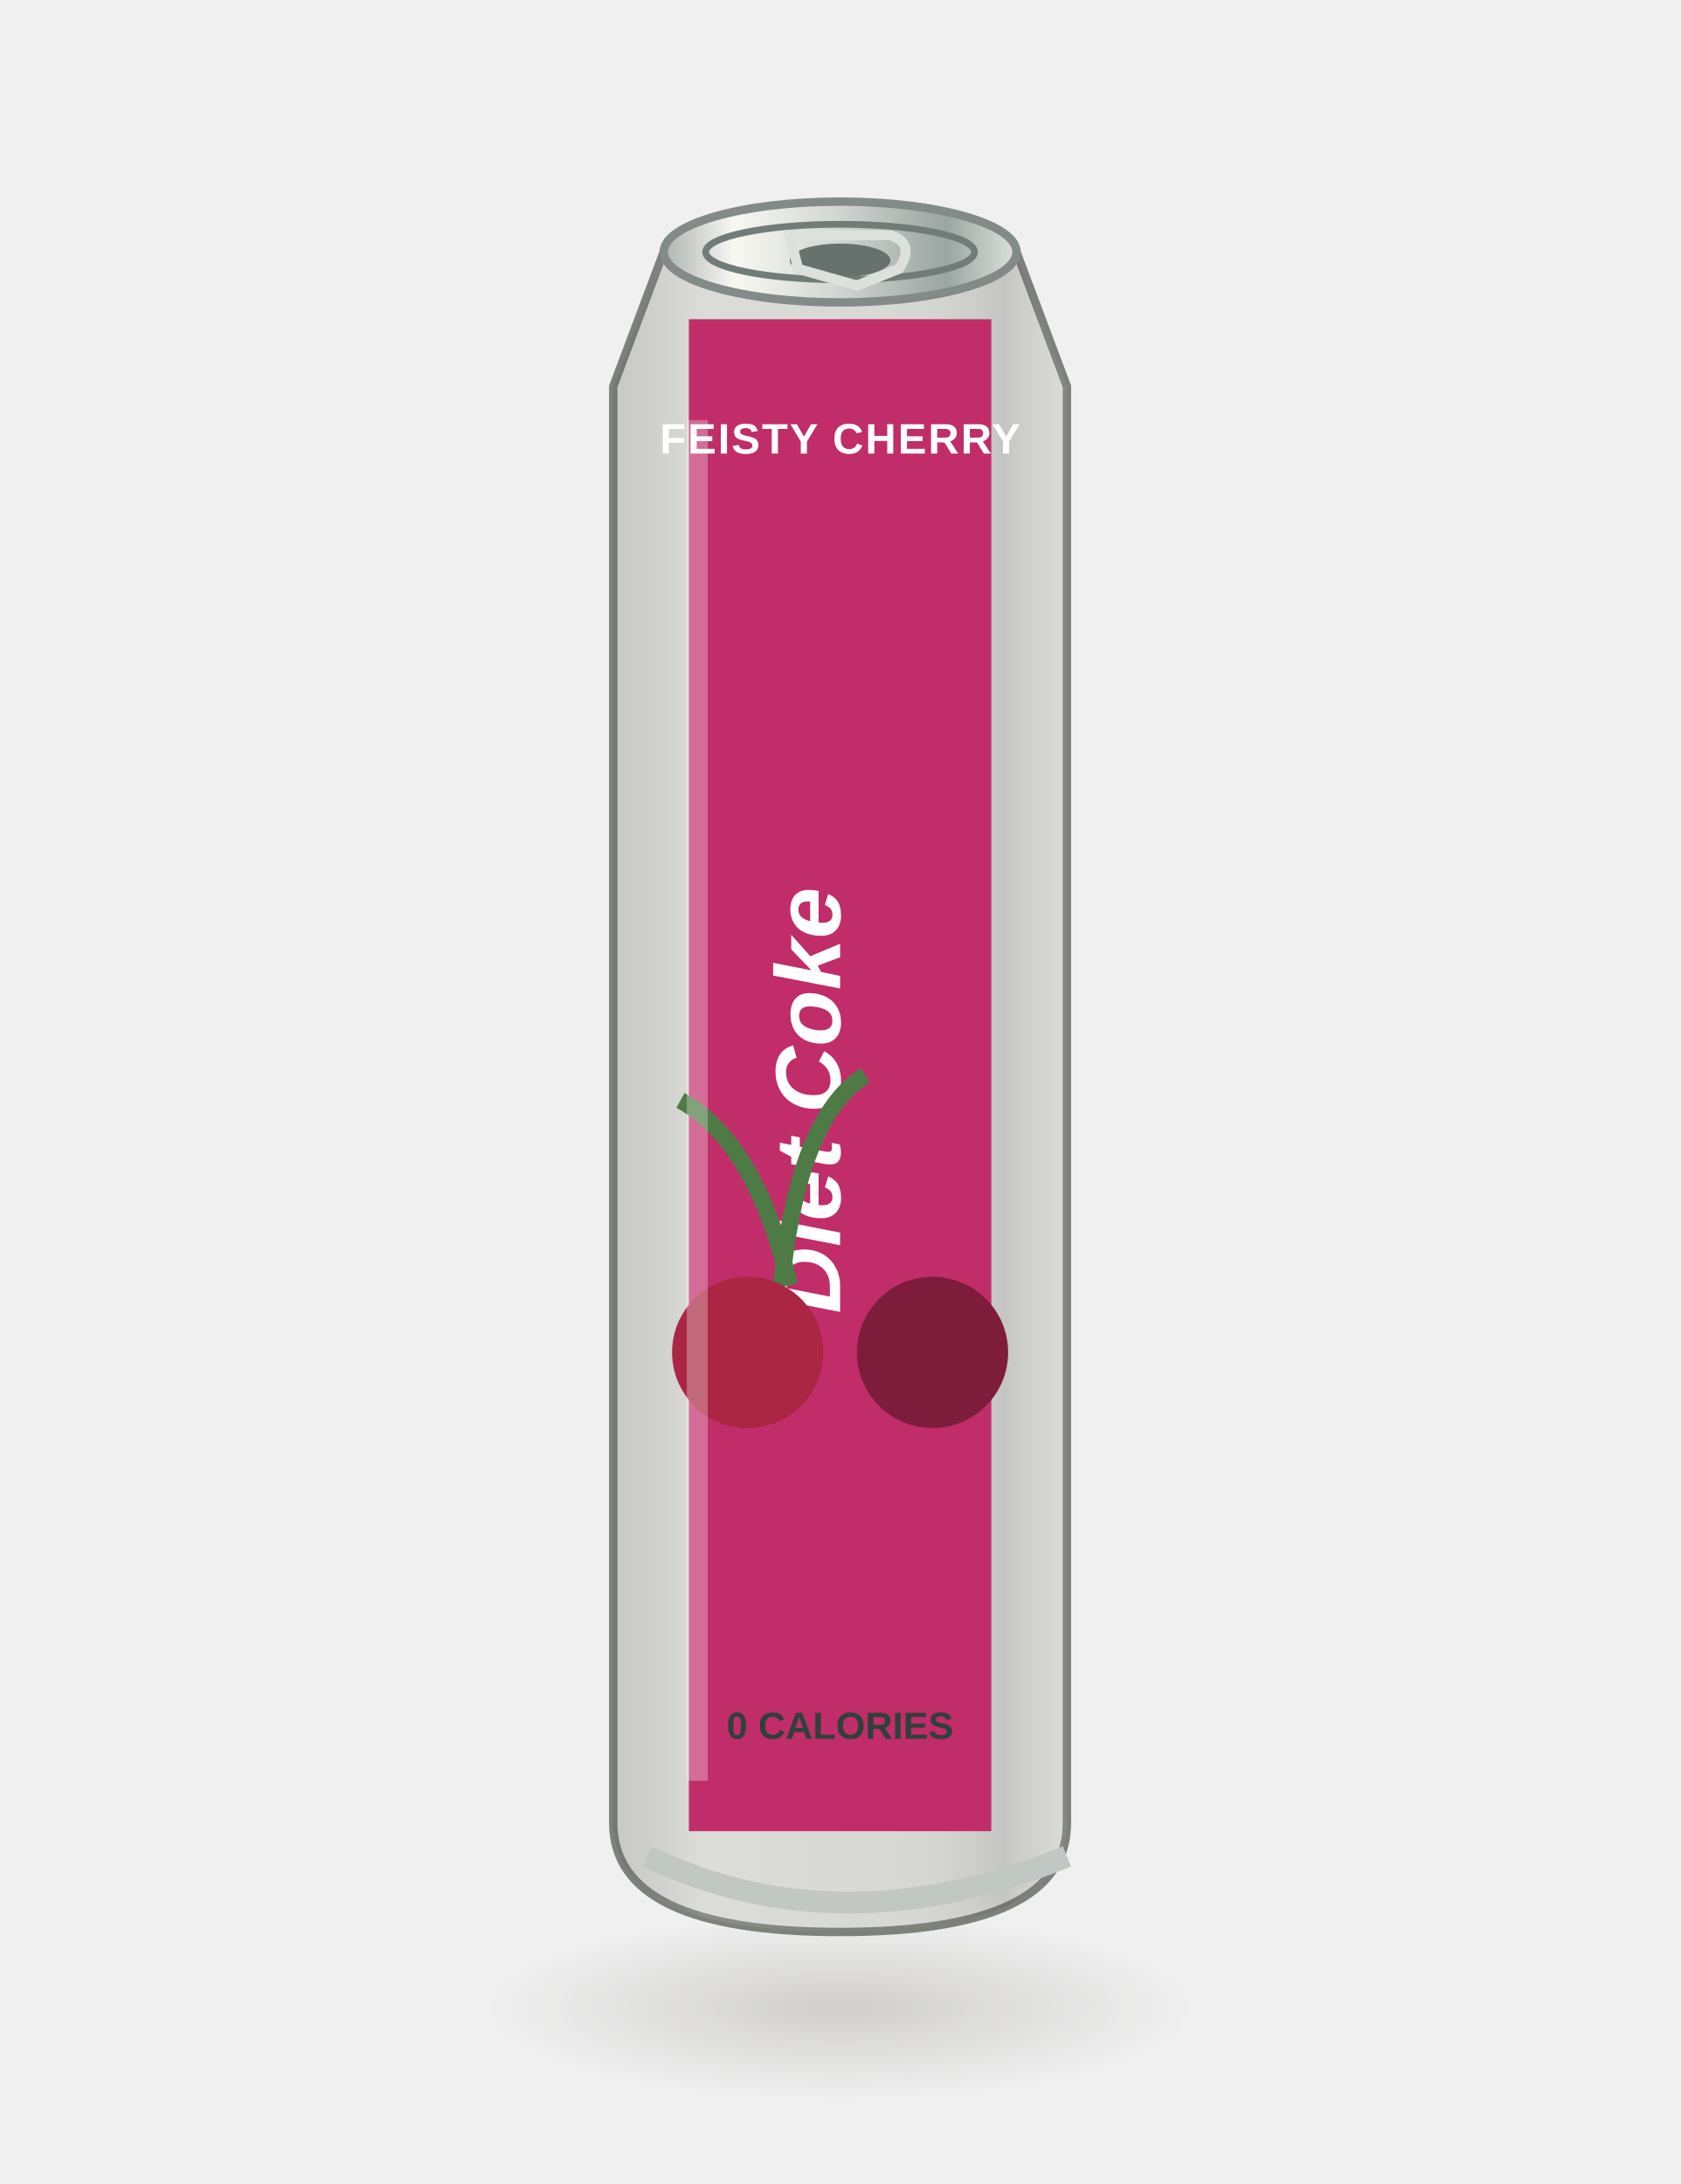
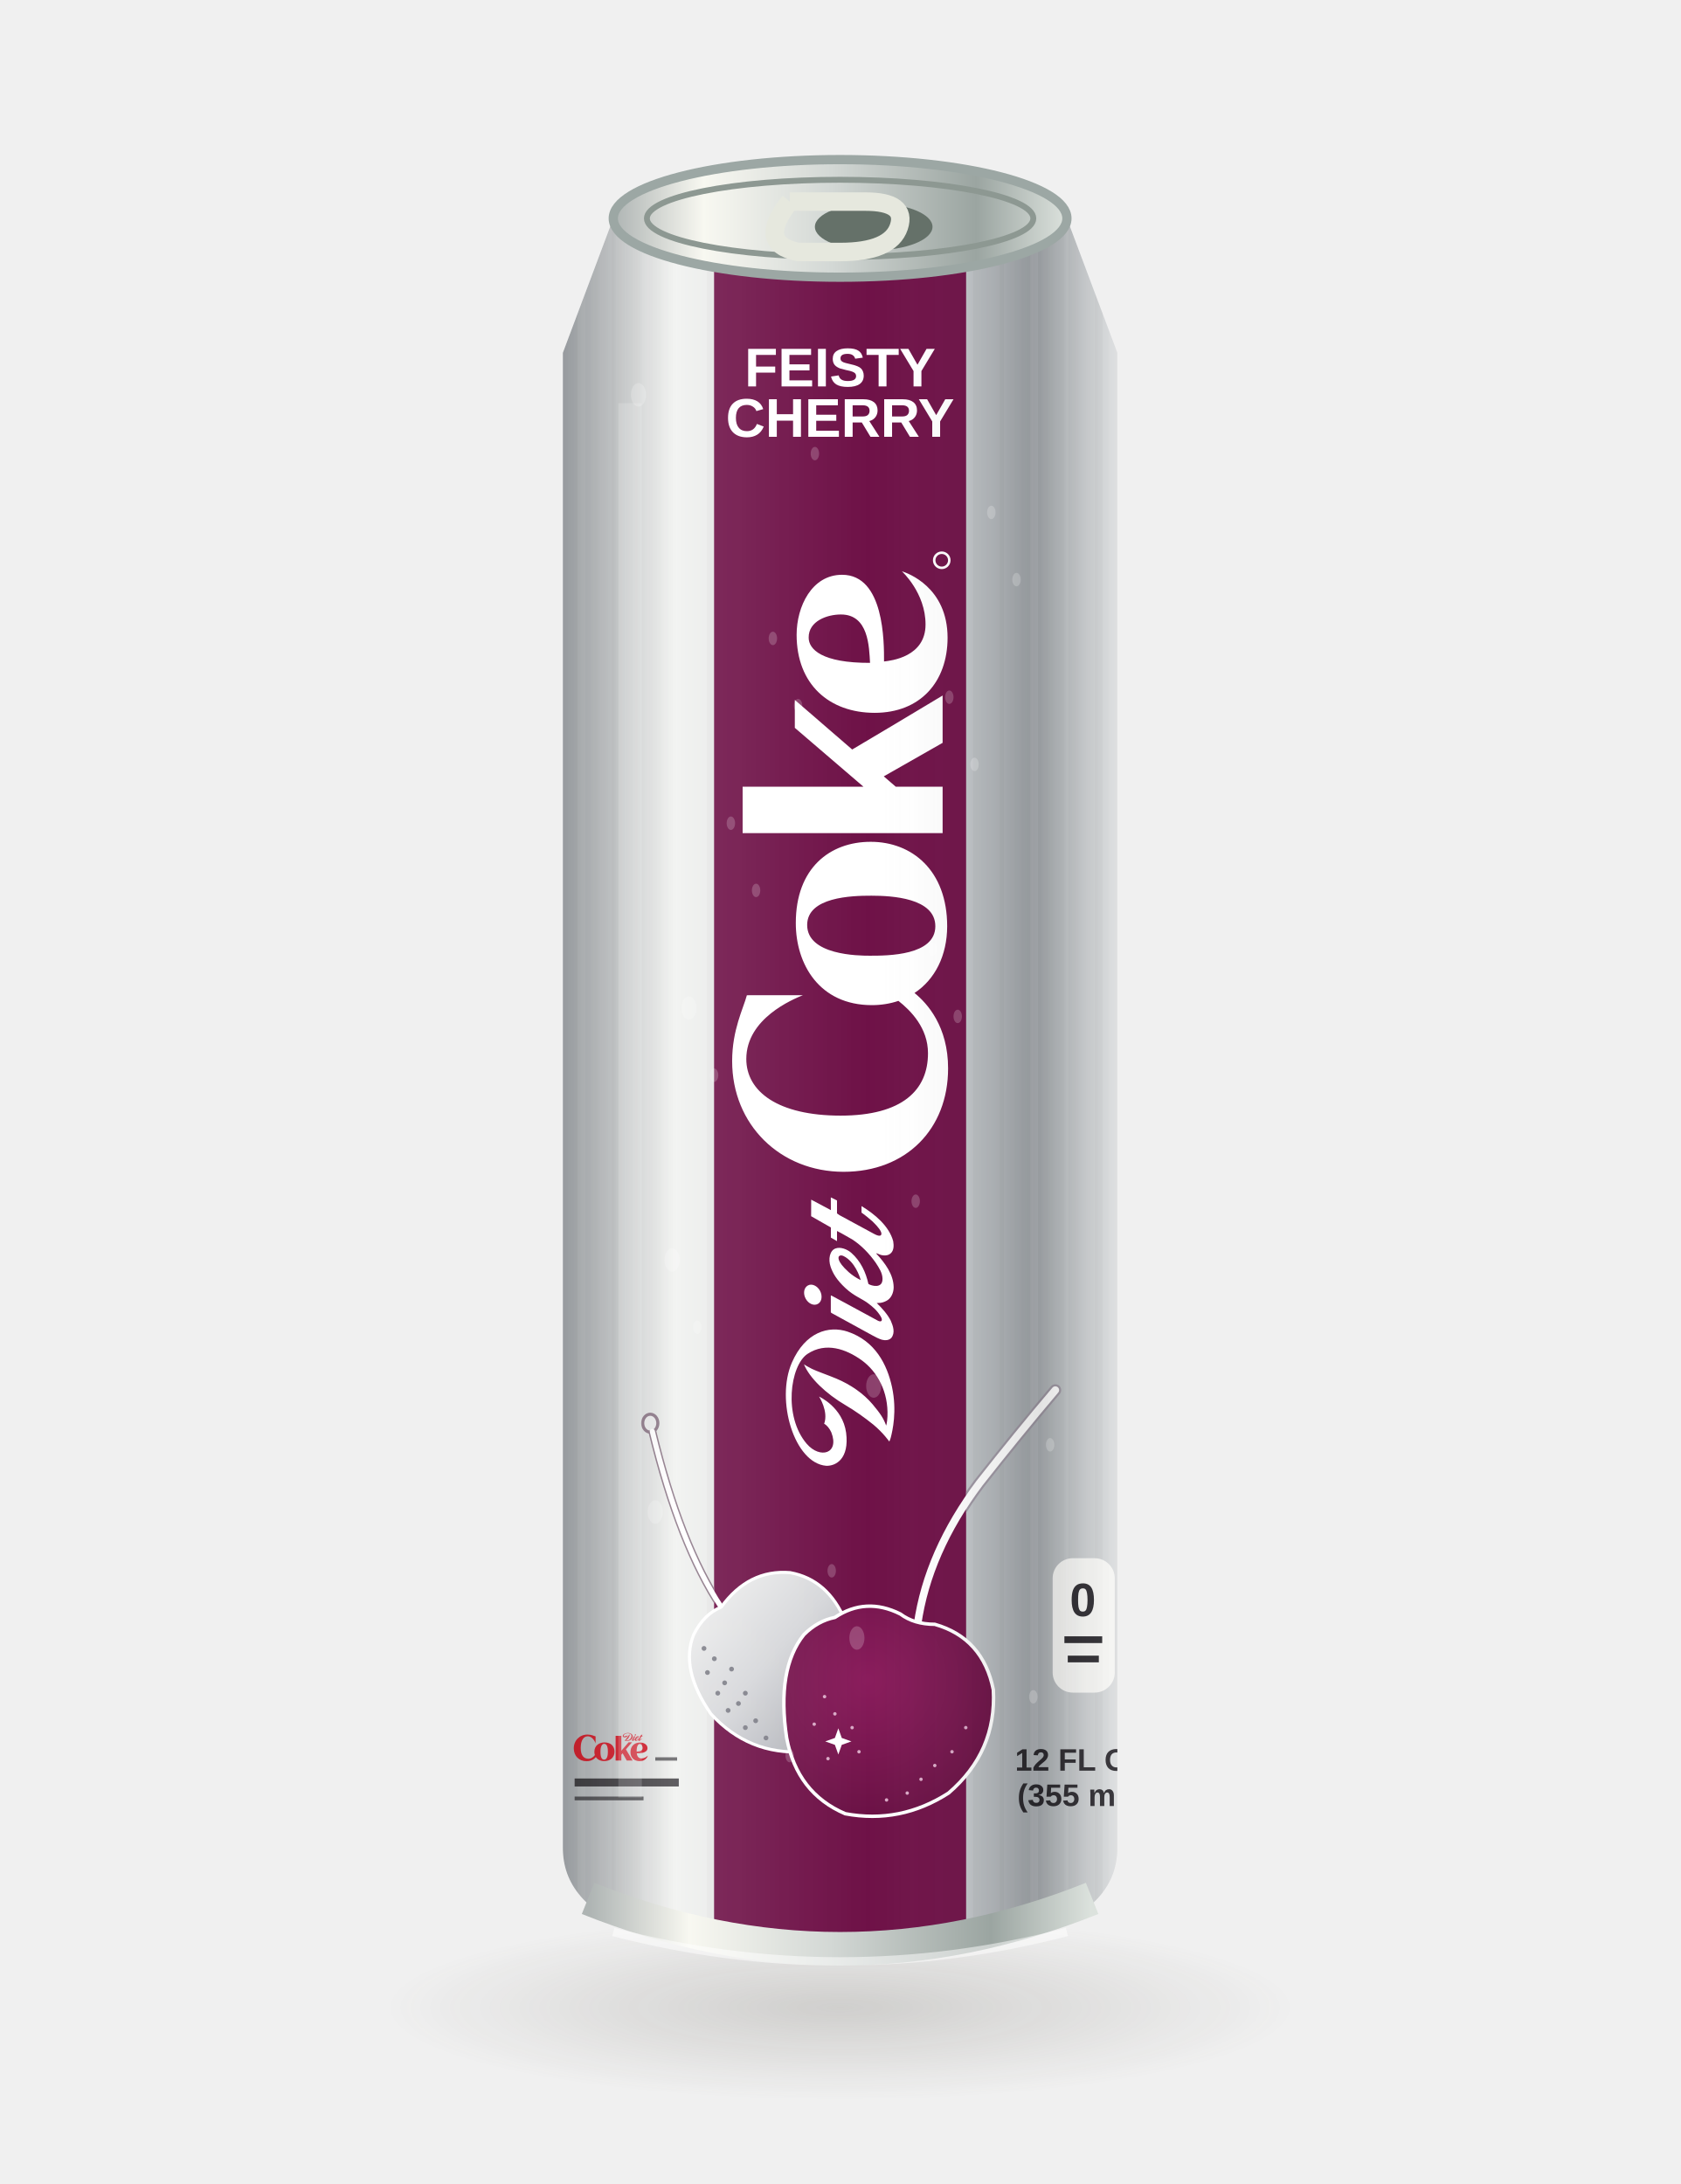
<svg xmlns="http://www.w3.org/2000/svg" viewBox="0 0 200 260" role="img" aria-labelledby="bev-diet-coke-feisty-cherry-title">
  <defs>
    <linearGradient id="bev-diet-coke-feisty-cherry-metal">
      <stop stop-color="#aeb4b3" />
      <stop offset=".2" stop-color="#f8f8f1" />
      <stop offset=".48" stop-color="#d3d8d5" />
      <stop offset=".8" stop-color="#9ba5a1" />
      <stop offset="1" stop-color="#dce2dd" />
    </linearGradient>
    <linearGradient id="bev-diet-coke-feisty-cherry-glass">
      <stop stop-color="#fff" stop-opacity=".65" />
      <stop offset=".18" stop-color="#fff" stop-opacity=".12" />
      <stop offset=".65" stop-color="#fff" stop-opacity=".02" />
      <stop offset="1" stop-color="#75867c" stop-opacity=".35" />
    </linearGradient>
    <linearGradient id="bev-diet-coke-feisty-cherry-shade">
      <stop stop-color="#000" stop-opacity=".12" />
      <stop offset=".2" stop-color="#fff" stop-opacity=".16" />
      <stop offset=".55" stop-color="#fff" stop-opacity="0" />
      <stop offset=".86" stop-color="#000" stop-opacity=".14" />
      <stop offset="1" stop-color="#fff" stop-opacity=".09" />
    </linearGradient>
    <radialGradient id="bev-diet-coke-feisty-cherry-shadow">
      <stop stop-color="#3c372d" stop-opacity=".18" />
      <stop offset="1" stop-color="#3c372d" stop-opacity="0" />
    </radialGradient>
-     <clipPath id="bev-diet-coke-feisty-cherry-clip">
-       <path d="M79 30Q100 23 121 30L127 46V217Q127 230 100 230T73 217V46Z" />
+     <clipPath id="bev-diet-coke-feisty-cherry-bodyclip">
+       <path d="M73 26Q100 18 127 26L133 42V220Q133 233 100 233T67 220V42Z" />
    </clipPath>
+     <linearGradient id="bev-diet-coke-feisty-cherry-silver">
+       <stop stop-color="#a6aaae" />
+       <stop offset=".2" stop-color="#f0f1ef" />
+       <stop offset=".46" stop-color="#dddfe0" />
+       <stop offset=".64" stop-color="#d0d3d6" />
+       <stop offset=".84" stop-color="#a5aaae" />
+       <stop offset="1" stop-color="#dcdedf" />
+     </linearGradient>
+     <clipPath id="bev-diet-coke-feisty-cherry-off">
+       <path d="M0 0H85V260H0ZM115 0H200V260H115Z" />
+     </clipPath>
+     <linearGradient id="bev-diet-coke-feisty-cherry-pale" x1="0" y1="0" x2="1" y2="1">
+       <stop stop-color="#f3f3f2" />
+       <stop offset=".5" stop-color="#d6d7da" />
+       <stop offset="1" stop-color="#a6a8af" />
+     </linearGradient>
+     <radialGradient id="bev-diet-coke-feisty-cherry-dark" cx=".4" cy=".35" r=".75">
+       <stop stop-color="#8a1c5c" />
+       <stop offset="1" stop-color="#650f41" />
+     </radialGradient>
  </defs>
-   <ellipse cx="100" cy="239" rx="42" ry="11" fill="url(#bev-diet-coke-feisty-cherry-shadow)" />
-   <path d="M79 30Q100 23 121 30L127 46V217Q127 230 100 230T73 217V46Z" fill="#d8d9d5" stroke="#7e817a" stroke-width="1" />
-   <g clip-path="url(#bev-diet-coke-feisty-cherry-clip)">
-     <path d="M79 30Q100 23 121 30L127 46V217Q127 230 100 230T73 217V46Z" fill="url(#bev-diet-coke-feisty-cherry-shade)" opacity=".62" />
-     <path d="M82 38h36v180H82Z" fill="#c02d69" />
-     <text x="100" y="54" text-anchor="middle" font-family="Arial,sans-serif" font-size="5.1" fill="#fff" font-weight="bold" letter-spacing=".2" textLength="29" lengthAdjust="spacingAndGlyphs">FEISTY CHERRY</text>
-     <text x="100" y="131" text-anchor="middle" font-family="Arial,sans-serif" font-size="11" fill="#fff" font-style="italic" font-weight="bold" textLength="64" lengthAdjust="spacingAndGlyphs" transform="rotate(-90 100 131)">Diet Coke</text>
-     <path d="M93 153q2-20 10-25m-9 25q-4-17-13-22" fill="none" stroke="#4e7b45" stroke-width="2" />
-     <circle cx="89" cy="161" r="9" fill="#aa2643" />
-     <circle cx="111" cy="161" r="9" fill="#7d1c3b" />
-     <text x="100" y="207" text-anchor="middle" font-family="Arial,sans-serif" font-size="4.5" fill="#30403a" font-weight="bold">0 CALORIES</text>
-     <path d="M83 50V212" stroke="#fff" stroke-opacity=".3" stroke-width="2.5" />
+   <ellipse cx="100" cy="239" rx="54" ry="11" fill="url(#bev-diet-coke-feisty-cherry-shadow)" />
+   <path d="M73 26Q100 18 127 26L133 42V220Q133 233 100 233T67 220V42Z" fill="url(#bev-diet-coke-feisty-cherry-silver)" />
+   <g clip-path="url(#bev-diet-coke-feisty-cherry-bodyclip)">
+     <path d="M69.2 22V234" stroke="#fff" stroke-opacity=".065" stroke-width=".9" />
+     <path d="M73.05 22V234" stroke="#70767c" stroke-opacity=".045" stroke-width=".5" />
+     <path d="M76.9 22V234" stroke="#fff" stroke-opacity=".065" stroke-width=".9" />
+     <path d="M80.75 22V234" stroke="#fff" stroke-opacity=".065" stroke-width=".5" />
+     <path d="M84.6 22V234" stroke="#70767c" stroke-opacity=".045" stroke-width=".9" />
+     <path d="M88.45 22V234" stroke="#fff" stroke-opacity=".065" stroke-width=".5" />
+     <path d="M92.3 22V234" stroke="#fff" stroke-opacity=".065" stroke-width=".9" />
+     <path d="M96.15 22V234" stroke="#70767c" stroke-opacity=".045" stroke-width=".5" />
+     <path d="M100 22V234" stroke="#fff" stroke-opacity=".065" stroke-width=".9" />
+     <path d="M103.85 22V234" stroke="#fff" stroke-opacity=".065" stroke-width=".5" />
+     <path d="M107.7 22V234" stroke="#70767c" stroke-opacity=".045" stroke-width=".9" />
+     <path d="M111.55 22V234" stroke="#fff" stroke-opacity=".065" stroke-width=".5" />
+     <path d="M115.4 22V234" stroke="#fff" stroke-opacity=".065" stroke-width=".9" />
+     <path d="M119.25 22V234" stroke="#70767c" stroke-opacity=".045" stroke-width=".5" />
+     <path d="M123.1 22V234" stroke="#fff" stroke-opacity=".065" stroke-width=".9" />
+     <path d="M126.95 22V234" stroke="#fff" stroke-opacity=".065" stroke-width=".5" />
+     <path d="M130.8 22V234" stroke="#70767c" stroke-opacity=".045" stroke-width=".9" />
+     <rect x="85" y="12" width="30" height="224" fill="#6e1147" />
+     <text x="100" y="46" text-anchor="middle" font-family="Arial,sans-serif" font-size="6.5" fill="#fff" font-weight="bold" textLength="19.9" lengthAdjust="spacingAndGlyphs">FEISTY</text>
+     <text x="100" y="52" text-anchor="middle" font-family="Arial,sans-serif" font-size="6.5" fill="#fff" font-weight="bold" textLength="24.2" lengthAdjust="spacingAndGlyphs">CHERRY</text>
+     <g fill="#fff" fill-rule="evenodd">
+       <path transform="translate(87.15 139.5) rotate(-90) scale(0.405)" d="M134.91 41.87C134.91 55.32 144.01 63.29 156.96 63.32C171.87 63.32 176.01 51.54 176.51 49.89C176.51 49.89 170.19 56.86 160.87 56.84C151.39 56.84 150.25 46.81 150.01 44.64C155.65 44.66 175.49 44.72 175.49 32.32C175.5 23.41 166.15 18.95 157.86 18.95C143.23 18.95 134.92 28.59 134.91 41.87ZM34.83 57.56C24.12 57.56 16.51 50.16 16.51 31.85C16.52 13.53 23.54 4.16 33.17 4.16C45.13 4.18 50.72 17.9 51.91 20.79L51.9 4.33C47.97 3.28 41.74 0.01 32.58 0C13.77 -0.02 0.01 14.21 0 32.73C-0.02 51.12 12.55 63.47 30.38 63.47C42.69 63.48 49.5 57.38 52.56 53.6C56.54 59.62 63.57 63.18 72.18 63.2C88.6 63.2 97 52.83 97 40.75C97.02 28.73 89.27 18.71 73.15 18.71C61.05 18.69 49.01 25.62 48.99 41.03C48.99 43.87 49.43 46.5 50.25 48.89L50.24 48.87C47.4 52.48 42.27 57.58 34.83 57.56ZM63.52 40.46C63.51 37.14 63.68 22.05 72.55 22.05C80.72 22.05 81.18 34.98 81.16 40.94C81.16 46.88 80.5 59.72 72.18 59.72C63.59 59.72 63.51 45.83 63.52 40.46ZM99.56 3.08L113.2 3.08L113.2 38.59L130.5 18.42L138.71 18.42L124.13 35.28C127.5 40.97 135.62 54.64 140 61.86L126.09 61.86C122.74 56.02 118.69 48.9 116.24 44.57L113.2 48.08L113.2 61.86L99.56 61.86L99.56 3.08ZM149.6 40.53C149.55 26.4 153.59 22.49 157.01 22.49C161.91 22.43 163.84 27.97 163.82 31.99C163.82 40.13 154.26 40.25 149.6 40.53Z" />
+       <path transform="translate(93.54 174.5) rotate(-90) scale(0.677)" d="M34.07 11.04C33.59 11.58 33.07 12.31 32.65 13.17C32.65 13.17 35.09 12.55 36.43 10.86C36.72 10.48 37.22 9.79 36.88 9.38C36.79 9.25 36.07 8.82 34.07 11.04ZM17.84 3.19C17.62 3.49 17.44 3.86 17.05 4.58C16.68 5.3 15.95 7.41 15.34 8.87C14.28 11.39 12.72 13.65 10.8 15.27C9.19 16.61 8.36 17.18 7.07 17.64C7.07 17.64 7.56 17.82 8.67 17.87C12.95 18.05 16.56 16.14 18.6 13.28C20.49 10.63 21.83 7.05 19.67 3.8C17.63 0.75 8.69 -0.48 3.85 3.69C1.18 6 2.1 9.47 5.88 8C6.54 7.71 7.16 7.2 7.39 6.74C9.57 7.54 12.17 5.85 12.17 5.85C12.17 5.85 10.32 9.99 5.82 10.6C1.23 11.19 -0.05 8.8 0 7.11C0.45 1.47 11.53 -1.81 18.14 1.06C23.55 3.42 24.7 7.56 23.59 10.87C21.95 15.73 17.8 17.81 13.85 18.67C9.6 19.58 6.14 18.75 4.99 18.46C4.5 18.33 4.27 18.19 4.27 18.19C4.27 18.19 5.78 17.14 7.24 15.39C8.45 13.9 9.72 12.1 10.62 10.56C12.71 6.99 15.47 4.16 17.84 3.19ZM29.37 3.5C28.48 4 28.07 4.95 28.48 5.65C28.88 6.37 29.97 6.47 30.81 5.99C31.64 5.53 32.12 4.57 31.7 3.86C31.29 3.15 30.26 3.01 29.37 3.5ZM28.63 15.98C27.67 16.96 26.68 17.85 25.52 18.45C24.58 18.86 23.4 19.27 22.49 18.55C22.05 18.14 22.02 17.45 22.17 16.89C22.35 16.3 22.65 15.75 22.94 15.21L26.9 7.98L27.03 7.91C27.72 7.91 29.83 7.9 29.91 7.91L29.95 7.99L28.59 10.52C28.59 10.52 25.64 15.96 25.51 16.2C25.22 16.75 25.48 17.18 26.33 16.64C27.35 16.01 27.92 15.32 28.54 14.51C29.38 13.43 29.84 11.97 31.27 10.46C32.67 8.97 33.79 8.29 34.98 7.88C36.35 7.41 37.87 7.73 38.22 8.74C38.55 9.6 38.07 10.8 37.46 11.5C36.01 13.15 34.04 14.07 31.98 14.52C31.65 15.02 31.07 17.04 32.9 17C33.93 16.98 34.78 16.41 35.7 15.81C37.3 14.69 38.77 13.28 39.81 11.67C40.3 10.78 40.85 9.9 41.29 9L39.51 9L40.13 7.92L41.91 7.92L43.89 4.45L46.8 4.46C46.8 4.47 45.14 7.61 44.96 7.92C45.38 7.91 47.2 7.91 47.2 7.91L46.66 9L44.38 9L44.06 9.46C44.06 9.46 41.64 13.96 40.8 15.48C40.09 16.75 40.61 16.95 41.14 16.73C41.85 16.43 42.72 15.49 43.03 15.18C43.55 14.56 44.08 13.96 44.52 13.31C44.93 13.3 45.49 13.31 45.67 13.31C44.29 15.58 42.17 18.17 39.49 18.88C38.77 19 37.89 19.02 37.38 18.46C36.88 17.95 36.92 17.09 37.16 16.48C37.24 16.27 37.34 16.05 37.38 15.96L37.3 15.92C35.64 17.46 33.63 18.94 31.4 18.96C30.48 18.96 29.45 18.56 29 17.68C28.54 16.8 28.65 16.2 28.63 15.98Z" />
+     </g>
+     <circle cx="112.1" cy="66.7" r=".9" fill="none" stroke="#fff" stroke-width=".3" />
+     <g clip-path="url(#bev-diet-coke-feisty-cherry-off)">
+       <g transform="translate(-1.89 26.5) scale(0.41)" stroke-linejoin="round" stroke-linecap="round">
+         <path d="M214 402Q202 384 194 351" fill="none" stroke="#8b7686" stroke-width="2.3" />
+         <ellipse cx="193.4" cy="348.6" rx="2.2" ry="2.6" fill="#e9e9ea" stroke="#8b7686" stroke-width=".9" />
+         <path d="M271 407Q274 386 289 366Q300 352 311 339" fill="none" stroke="#9d96a2" stroke-width="3.4" />
+       </g>
+     </g>
+     <g transform="translate(-1.89 26.5) scale(0.41)" stroke-linejoin="round" stroke-linecap="round">
+       <path d="M214 402Q202 384 194 351" fill="none" stroke="#fff" stroke-width="1.5" />
+       <path d="M271 407Q274 386 289 366Q300 352 311 339" fill="none" stroke="#fff" stroke-width="2.2" />
+       <path d="M214 402Q222 391 234 392Q245 394 250 406L238 444Q222 445 211 433Q202 420 206 410Q209 404 214 402Z" fill="url(#bev-diet-coke-feisty-cherry-pale)" stroke="#fff" stroke-width=".9" />
+       <circle cx="209" cy="414" r="0.7" fill="#7f8089" />
+       <circle cx="210" cy="421" r="0.7" fill="#7f8089" />
+       <circle cx="213" cy="427" r="0.7" fill="#7f8089" />
+       <circle cx="216" cy="432" r="0.7" fill="#7f8089" />
+       <circle cx="221" cy="437" r="0.7" fill="#7f8089" />
+       <circle cx="227" cy="440" r="0.7" fill="#7f8089" />
+       <circle cx="212" cy="417" r="0.7" fill="#7f8089" />
+       <circle cx="215" cy="424" r="0.7" fill="#7f8089" />
+       <circle cx="219" cy="430" r="0.7" fill="#7f8089" />
+       <circle cx="224" cy="435" r="0.7" fill="#7f8089" />
+       <circle cx="217" cy="420" r="0.7" fill="#7f8089" />
+       <circle cx="221" cy="427" r="0.7" fill="#7f8089" />
+       <path d="M247 405Q256 399 266 404Q270 407 276 407Q290 411 293 426Q294 444 280 456Q266 465 250 462Q236 456 233 440Q230 420 238 410Q242 406 247 405Z" fill="url(#bev-diet-coke-feisty-cherry-dark)" stroke="#fff" stroke-width="1" />
+       <path d="M248 437.2 249 440 251.8 441 249 442 248 444.8 247 442 244.2 441 247 440Z" fill="#fff" />
+       <circle cx="244" cy="428" r="0.5" fill="#d9a9c6" />
+       <circle cx="247" cy="433" r="0.5" fill="#d9a9c6" />
+       <circle cx="252" cy="437" r="0.5" fill="#d9a9c6" />
+       <circle cx="241" cy="436" r="0.5" fill="#d9a9c6" />
+       <circle cx="245" cy="446" r="0.5" fill="#d9a9c6" />
+       <circle cx="254" cy="444" r="0.5" fill="#d9a9c6" />
+       <circle cx="272" cy="452" r="0.5" fill="#d9a9c6" />
+       <circle cx="276" cy="448" r="0.5" fill="#d9a9c6" />
+       <circle cx="268" cy="456" r="0.5" fill="#d9a9c6" />
+       <circle cx="281" cy="444" r="0.5" fill="#d9a9c6" />
+       <circle cx="262" cy="458" r="0.5" fill="#d9a9c6" />
+       <circle cx="285" cy="437" r="0.5" fill="#d9a9c6" />
+     </g>
+     <rect x="125.3" y="185.5" width="7.4" height="16" rx="2.4" fill="#f7f7f5" opacity=".92" />
+     <text x="128.9" y="192.4" text-anchor="middle" font-family="Arial,sans-serif" font-size="5.6" fill="#2b292e" font-weight="bold" textLength="2.5" lengthAdjust="spacingAndGlyphs">0</text>
+     <path d="M126.7 195.2h4.5M127.1 197.5h3.7" stroke="#2b292e" stroke-width=".8" />
+     <text x="128.7" y="210.8" text-anchor="middle" font-family="Arial,sans-serif" font-size="3.7" fill="#2b292e" font-weight="bold" textLength="7.2" lengthAdjust="spacingAndGlyphs">12 FL OZ</text>
+     <text x="128.7" y="215" text-anchor="middle" font-family="Arial,sans-serif" font-size="3.7" fill="#2b292e" font-weight="bold" textLength="7.2" lengthAdjust="spacingAndGlyphs">(355 mL)</text>
+     <g transform="translate(68.3 206.3) scale(.05)" fill="#d3202e" fill-rule="evenodd">
+       <path transform="translate(0 3.9)" d="M134.91 41.87C134.91 55.32 144.01 63.29 156.96 63.32C171.87 63.32 176.01 51.54 176.51 49.89C176.51 49.89 170.19 56.86 160.87 56.84C151.39 56.84 150.25 46.81 150.01 44.64C155.65 44.66 175.49 44.72 175.49 32.32C175.5 23.41 166.15 18.95 157.86 18.95C143.23 18.95 134.92 28.59 134.91 41.87ZM34.83 57.56C24.12 57.56 16.51 50.16 16.51 31.85C16.52 13.53 23.54 4.16 33.17 4.16C45.13 4.18 50.72 17.9 51.91 20.79L51.9 4.33C47.97 3.28 41.74 0.01 32.58 0C13.77 -0.02 0.01 14.21 0 32.73C-0.02 51.12 12.55 63.47 30.38 63.47C42.69 63.48 49.5 57.38 52.56 53.6C56.54 59.62 63.57 63.18 72.18 63.2C88.6 63.2 97 52.83 97 40.75C97.02 28.73 89.27 18.71 73.15 18.71C61.05 18.69 49.01 25.62 48.99 41.03C48.99 43.87 49.43 46.5 50.25 48.89L50.24 48.87C47.4 52.48 42.27 57.58 34.83 57.56ZM63.52 40.46C63.51 37.14 63.68 22.05 72.55 22.05C80.72 22.05 81.18 34.98 81.16 40.94C81.16 46.88 80.5 59.72 72.18 59.72C63.59 59.72 63.51 45.83 63.52 40.46ZM99.56 3.08L113.2 3.08L113.2 38.59L130.5 18.42L138.71 18.42L124.13 35.28C127.5 40.97 135.62 54.64 140 61.86L126.09 61.86C122.74 56.02 118.69 48.9 116.24 44.57L113.2 48.08L113.2 61.86L99.56 61.86L99.56 3.08ZM149.6 40.53C149.55 26.4 153.59 22.49 157.01 22.49C161.91 22.43 163.84 27.97 163.82 31.99C163.82 40.13 154.26 40.25 149.6 40.53Z" />
+       <path transform="translate(116.57 0)" d="M34.07 11.04C33.59 11.58 33.07 12.31 32.65 13.17C32.65 13.17 35.09 12.55 36.43 10.86C36.72 10.48 37.22 9.79 36.88 9.38C36.79 9.25 36.07 8.82 34.07 11.04ZM17.84 3.19C17.62 3.49 17.44 3.86 17.05 4.58C16.68 5.3 15.95 7.41 15.34 8.87C14.28 11.39 12.72 13.65 10.8 15.27C9.19 16.61 8.36 17.18 7.07 17.64C7.07 17.64 7.56 17.82 8.67 17.87C12.95 18.05 16.56 16.14 18.6 13.28C20.49 10.63 21.83 7.05 19.67 3.8C17.63 0.75 8.69 -0.48 3.85 3.69C1.18 6 2.1 9.47 5.88 8C6.54 7.71 7.16 7.2 7.39 6.74C9.57 7.54 12.17 5.85 12.17 5.85C12.17 5.85 10.32 9.99 5.82 10.6C1.23 11.19 -0.05 8.8 0 7.11C0.45 1.47 11.53 -1.81 18.14 1.06C23.55 3.42 24.7 7.56 23.59 10.87C21.95 15.73 17.8 17.81 13.85 18.67C9.6 19.58 6.14 18.75 4.99 18.46C4.5 18.33 4.27 18.19 4.27 18.19C4.27 18.19 5.78 17.14 7.24 15.39C8.45 13.9 9.72 12.1 10.62 10.56C12.71 6.99 15.47 4.16 17.84 3.19ZM29.37 3.5C28.48 4 28.07 4.95 28.48 5.65C28.88 6.37 29.97 6.47 30.81 5.99C31.64 5.53 32.12 4.57 31.7 3.86C31.29 3.15 30.26 3.01 29.37 3.5ZM28.63 15.98C27.67 16.96 26.68 17.85 25.52 18.45C24.58 18.86 23.4 19.27 22.49 18.55C22.05 18.14 22.02 17.45 22.17 16.89C22.35 16.3 22.65 15.75 22.94 15.21L26.9 7.98L27.03 7.91C27.72 7.91 29.83 7.9 29.91 7.91L29.95 7.99L28.59 10.52C28.59 10.52 25.64 15.96 25.51 16.2C25.22 16.75 25.48 17.18 26.33 16.64C27.35 16.01 27.92 15.32 28.54 14.51C29.38 13.43 29.84 11.97 31.27 10.46C32.67 8.97 33.79 8.29 34.98 7.88C36.35 7.41 37.87 7.73 38.22 8.74C38.55 9.6 38.07 10.8 37.46 11.5C36.01 13.15 34.04 14.07 31.98 14.52C31.65 15.02 31.07 17.04 32.9 17C33.93 16.98 34.78 16.41 35.7 15.81C37.3 14.69 38.77 13.28 39.81 11.67C40.3 10.78 40.85 9.9 41.29 9L39.51 9L40.13 7.92L41.91 7.92L43.89 4.45L46.8 4.46C46.8 4.47 45.14 7.61 44.96 7.92C45.38 7.91 47.2 7.91 47.2 7.91L46.66 9L44.38 9L44.06 9.46C44.06 9.46 41.64 13.96 40.8 15.48C40.09 16.75 40.61 16.95 41.14 16.73C41.85 16.43 42.72 15.49 43.03 15.18C43.55 14.56 44.08 13.96 44.52 13.31C44.93 13.3 45.49 13.31 45.67 13.31C44.29 15.58 42.17 18.17 39.49 18.88C38.77 19 37.89 19.02 37.38 18.46C36.88 17.95 36.92 17.09 37.16 16.48C37.24 16.27 37.34 16.05 37.38 15.96L37.3 15.92C35.64 17.46 33.63 18.94 31.4 18.96C30.48 18.96 29.45 18.56 29 17.68C28.54 16.8 28.65 16.2 28.63 15.98Z" />
+     </g>
+     <path d="M78 209.4h2.6" stroke="#2b292e" stroke-width=".4" opacity=".7" />
+     <path d="M68.4 212.2h12.4" stroke="#2b292e" stroke-width=".95" opacity=".85" />
+     <path d="M68.4 214.1h8.2" stroke="#2b292e" stroke-width=".45" opacity=".7" />
+     <path d="M73 26Q100 18 127 26L133 42V220Q133 233 100 233T67 220V42Z" fill="url(#bev-diet-coke-feisty-cherry-shade)" opacity=".8" />
+     <path d="M75 48V214" fill="none" stroke="#fff" stroke-opacity=".17" stroke-width="2.8" />
+     <ellipse cx="76" cy="47" rx="0.9" ry="1.4" fill="#fff" opacity=".2" />
+     <ellipse cx="95" cy="84" rx="0.5" ry="0.8" fill="#fff" opacity=".2" />
+     <ellipse cx="114" cy="121" rx="0.5" ry="0.8" fill="#fff" opacity=".2" />
+     <ellipse cx="83" cy="158" rx="0.5" ry="0.8" fill="#fff" opacity=".2" />
+     <ellipse cx="102" cy="195" rx="0.9" ry="1.4" fill="#fff" opacity=".2" />
+     <ellipse cx="121" cy="69" rx="0.5" ry="0.8" fill="#fff" opacity=".2" />
+     <ellipse cx="90" cy="106" rx="0.5" ry="0.8" fill="#fff" opacity=".2" />
+     <ellipse cx="109" cy="143" rx="0.5" ry="0.8" fill="#fff" opacity=".2" />
+     <ellipse cx="78" cy="180" rx="0.9" ry="1.4" fill="#fff" opacity=".2" />
+     <ellipse cx="97" cy="54" rx="0.5" ry="0.8" fill="#fff" opacity=".2" />
+     <ellipse cx="116" cy="91" rx="0.5" ry="0.8" fill="#fff" opacity=".2" />
+     <ellipse cx="85" cy="128" rx="0.5" ry="0.8" fill="#fff" opacity=".2" />
+     <ellipse cx="104" cy="165" rx="0.9" ry="1.4" fill="#fff" opacity=".2" />
+     <ellipse cx="123" cy="202" rx="0.5" ry="0.8" fill="#fff" opacity=".2" />
+     <ellipse cx="92" cy="76" rx="0.5" ry="0.8" fill="#fff" opacity=".2" />
+     <ellipse cx="111" cy="113" rx="0.5" ry="0.8" fill="#fff" opacity=".2" />
+     <ellipse cx="80" cy="150" rx="0.9" ry="1.4" fill="#fff" opacity=".2" />
+     <ellipse cx="99" cy="187" rx="0.5" ry="0.8" fill="#fff" opacity=".2" />
+     <ellipse cx="118" cy="61" rx="0.5" ry="0.8" fill="#fff" opacity=".2" />
+     <ellipse cx="87" cy="98" rx="0.5" ry="0.8" fill="#fff" opacity=".2" />
+     <ellipse cx="106" cy="135" rx="0.9" ry="1.4" fill="#fff" opacity=".2" />
+     <ellipse cx="125" cy="172" rx="0.5" ry="0.8" fill="#fff" opacity=".2" />
+     <ellipse cx="94" cy="209" rx="0.5" ry="0.8" fill="#fff" opacity=".2" />
+     <ellipse cx="113" cy="83" rx="0.5" ry="0.8" fill="#fff" opacity=".2" />
+     <ellipse cx="82" cy="120" rx="0.9" ry="1.4" fill="#fff" opacity=".2" />
  </g>
-   <ellipse cx="100" cy="30" rx="21" ry="6" fill="url(#bev-diet-coke-feisty-cherry-metal)" stroke="#838b89" />
-   <ellipse cx="100" cy="30" rx="16" ry="3.3" fill="none" stroke="#717c78" stroke-width=".8" />
-   <ellipse cx="100" cy="31" rx="6" ry="2" fill="#67716d" />
-   <path d="M94 28h12q3 1 1 4l-5 2-7-2Z" fill="none" stroke="#dce1de" stroke-width="1.2" />
-   <path d="M77 221q23 11 50 0" fill="none" stroke="#c1c7c3" stroke-width="2.6" />
+   <ellipse cx="100" cy="26" rx="27" ry="7" fill="url(#bev-diet-coke-feisty-cherry-metal)" stroke="#9ca7a4" stroke-width="1.1" />
+   <ellipse cx="100" cy="26" rx="23" ry="4.6" fill="none" stroke="#8d9892" stroke-width=".7" />
+   <ellipse cx="104" cy="27" rx="7" ry="2.8" fill="#657169" />
+   <path d="M94 24h9q5 0 4 3t-7 3h-5q-5-1-1-6" fill="none" stroke="#e6e8de" stroke-width="2.2" />
+   <path d="M70 226q30 12 60 0" fill="none" stroke="url(#bev-diet-coke-feisty-cherry-metal)" stroke-width="4" />
+   <path d="M73 230q27 7 54 0" fill="none" stroke="#fff" stroke-opacity=".5" stroke-width="1" />
</svg>
